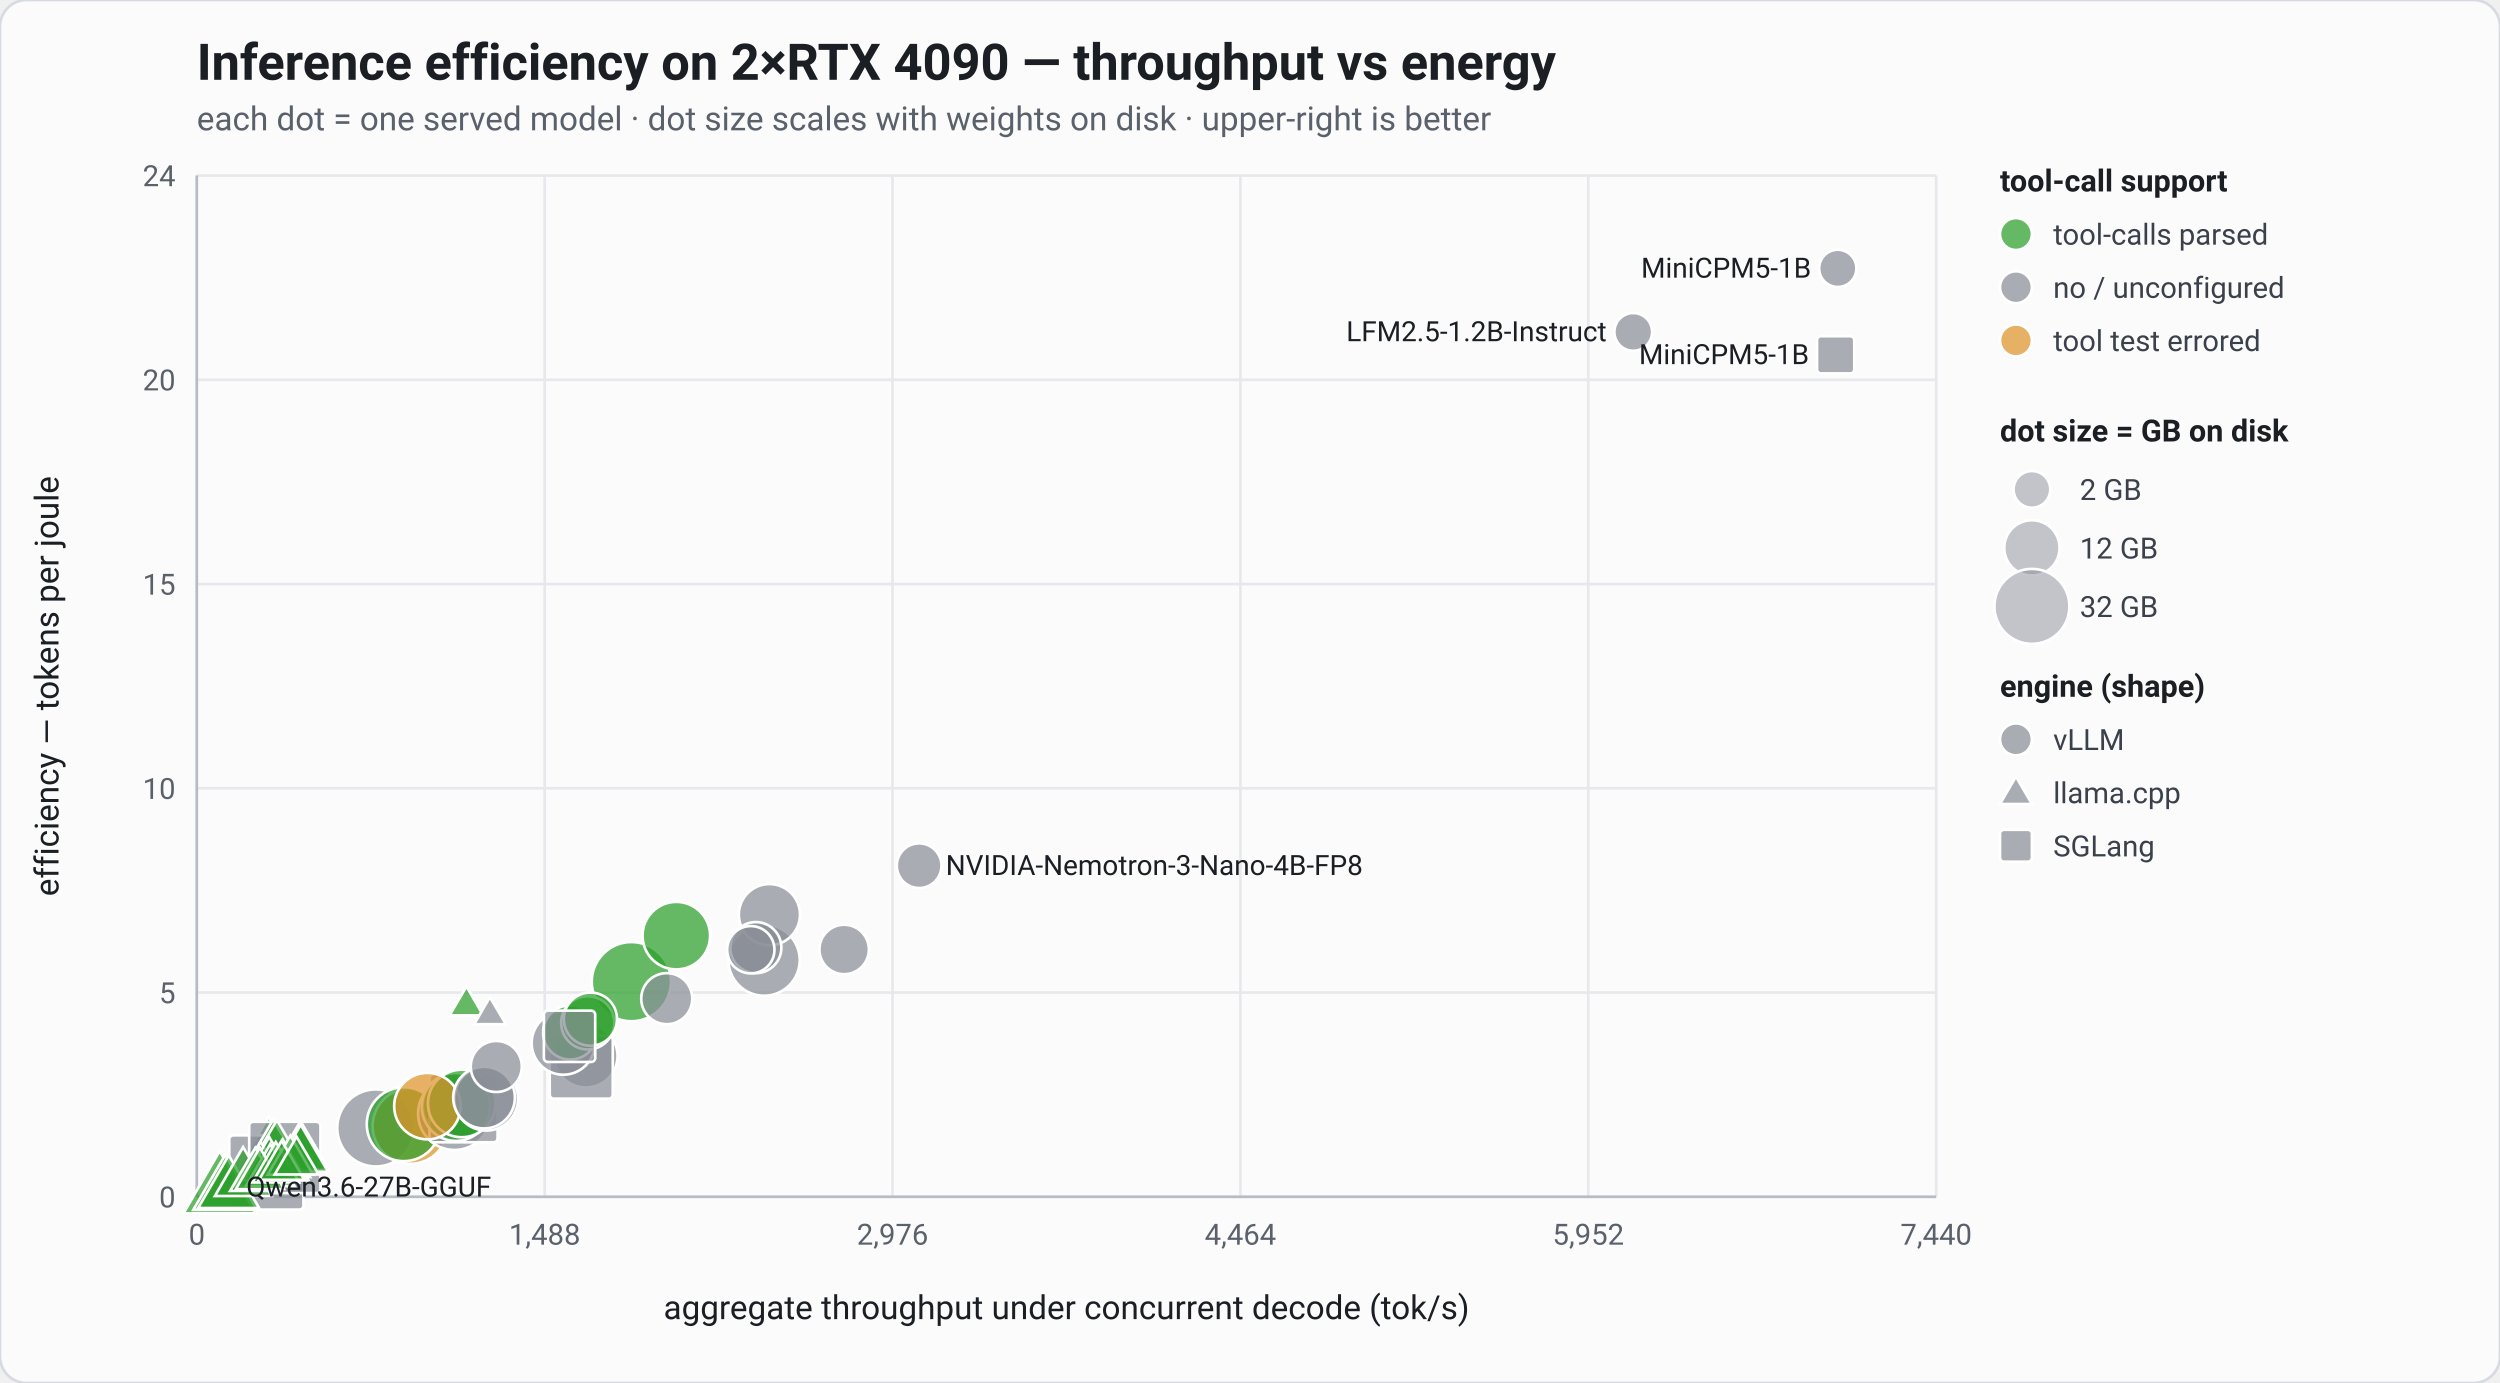
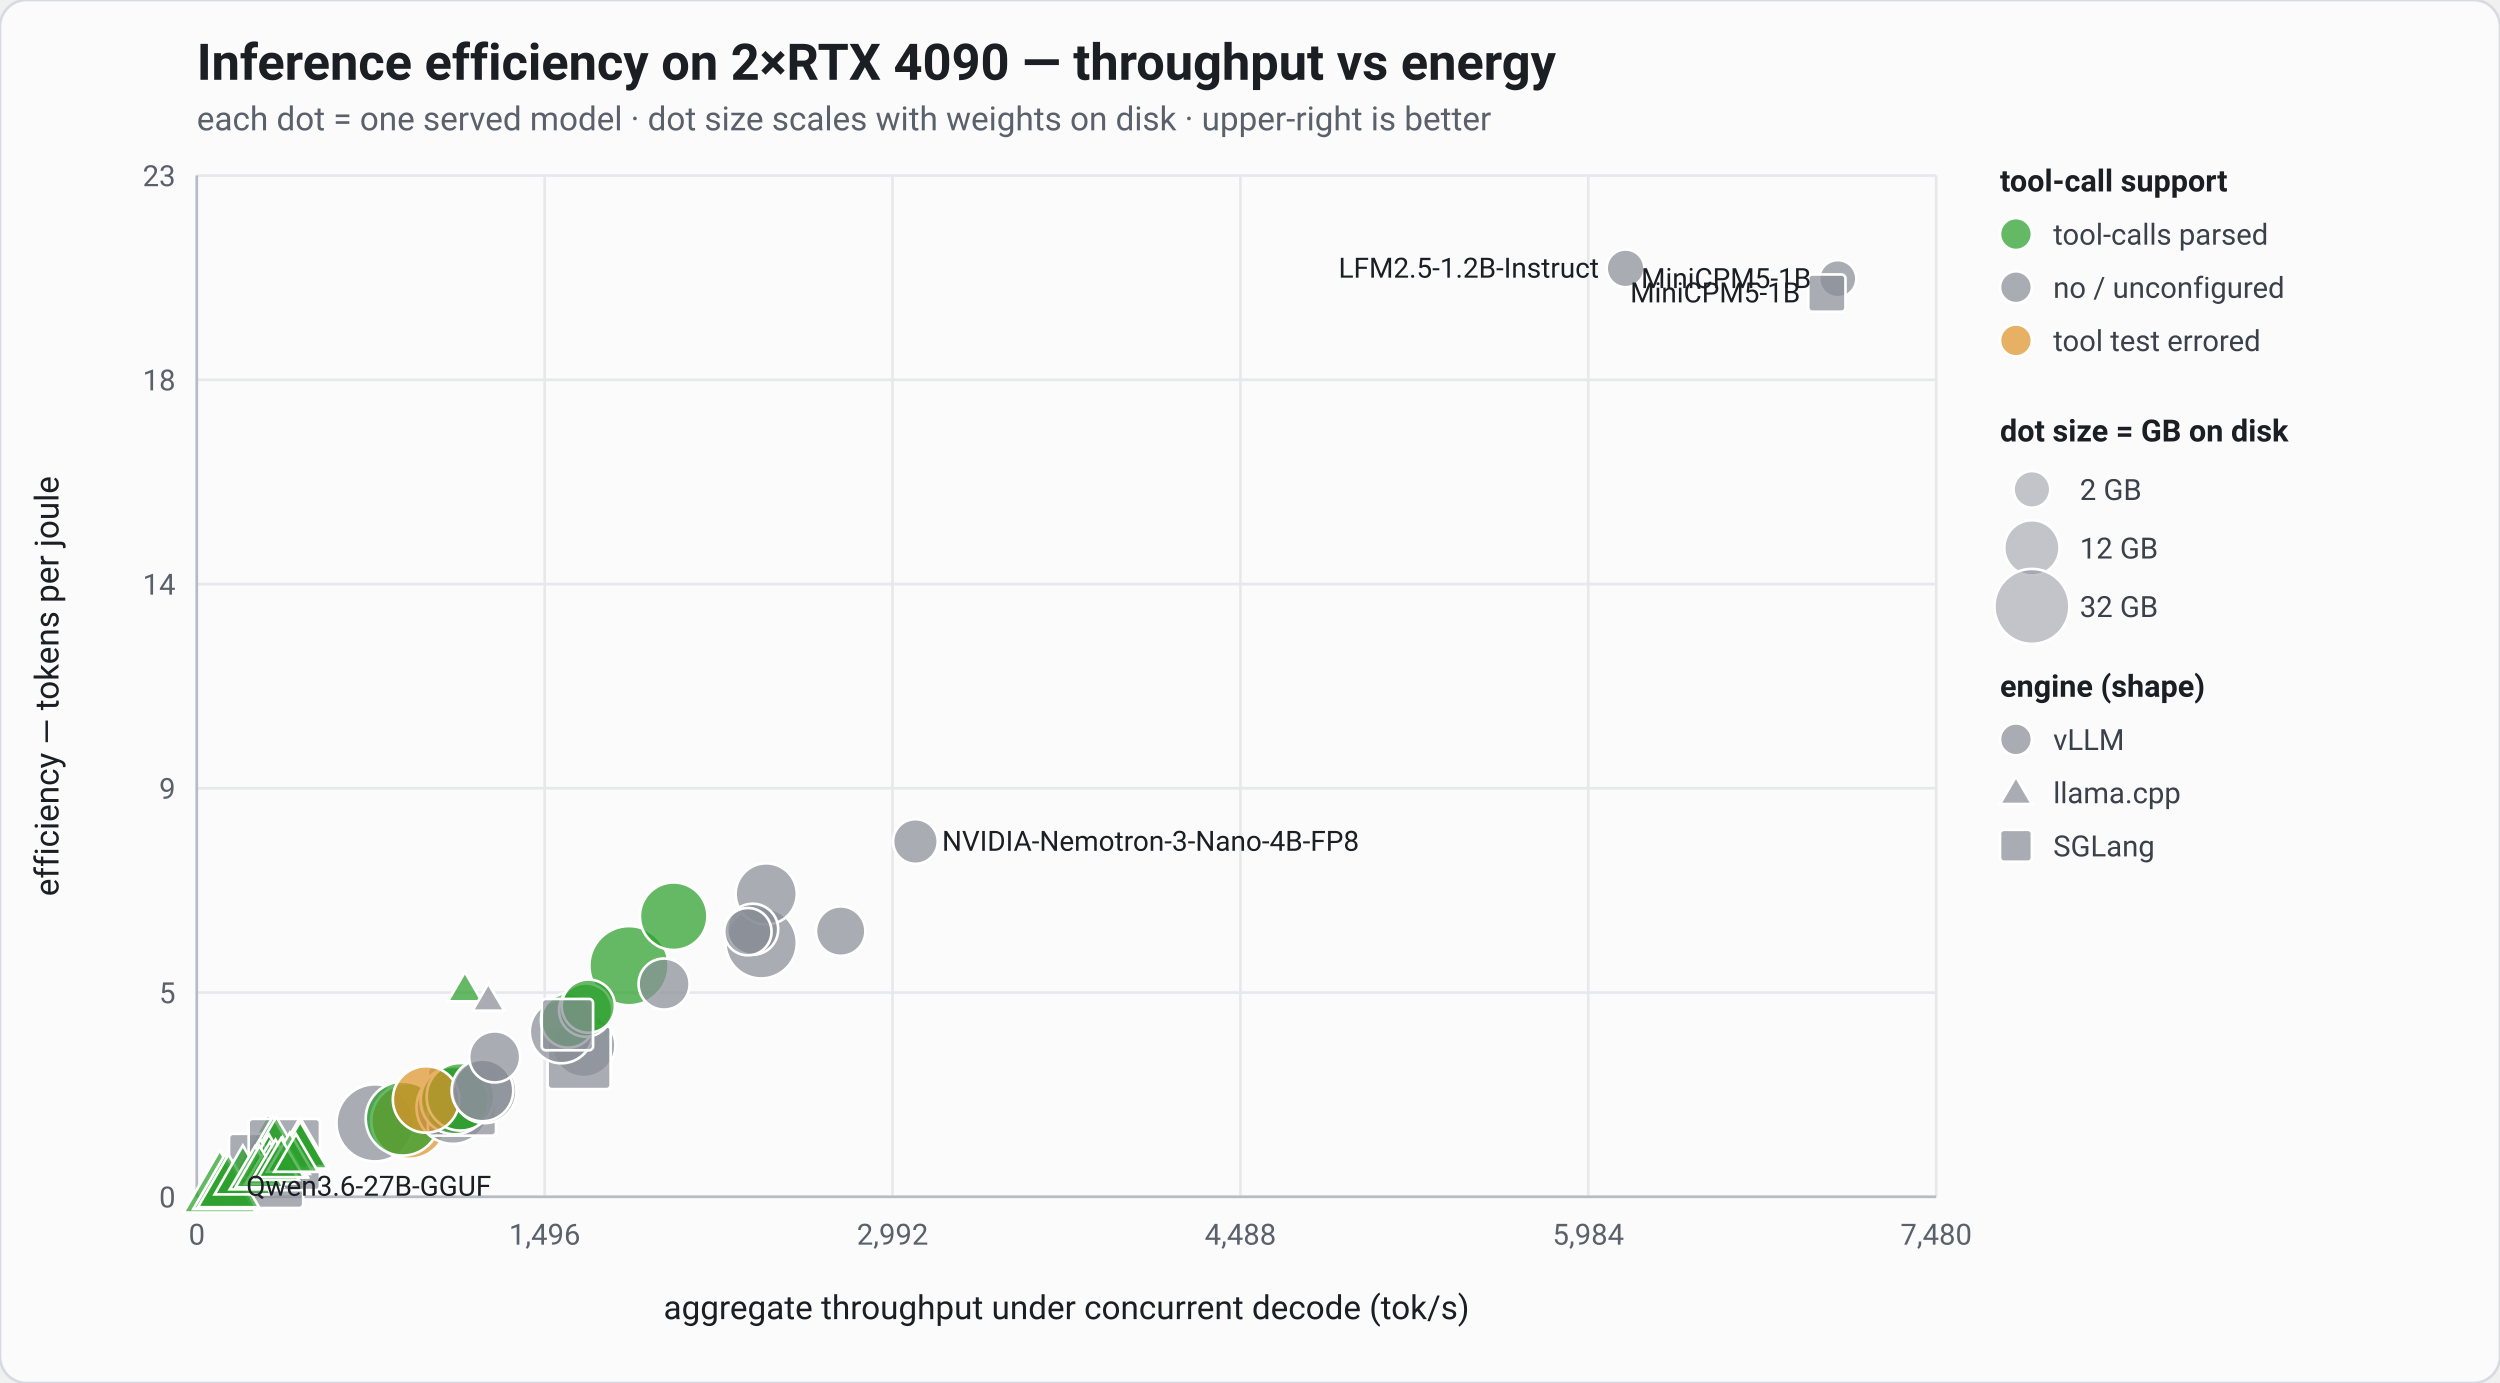
<svg xmlns="http://www.w3.org/2000/svg" width="940" height="520" viewBox="0 0 940 520" font-family="-apple-system,Segoe UI,Roboto,sans-serif">
  <rect x="0" y="0" width="940" height="520" rx="10" fill="#fbfbfc" stroke="#d7dae0" />
  <text x="74" y="30" font-size="19" font-weight="700" fill="#1b1f24">Inference efficiency on 2×RTX 4090 — throughput vs energy</text>
  <text x="74" y="49" font-size="12.5" fill="#5b616b">each dot = one served model · dot size scales with weights on disk · upper-right is better</text>
  <line x1="74.0" y1="66" x2="74.0" y2="450" stroke="#e6e8eb" />
  <text x="74.0" y="468" font-size="11" fill="#5b616b" text-anchor="middle">0</text>
  <line x1="74" y1="450.0" x2="728" y2="450.0" stroke="#e6e8eb" />
  <text x="66" y="454.0" font-size="11" fill="#5b616b" text-anchor="end">0</text>
  <line x1="204.8" y1="66" x2="204.8" y2="450" stroke="#e6e8eb" />
-   <text x="204.8" y="468" font-size="11" fill="#5b616b" text-anchor="middle">1,488</text>
+   <text x="204.8" y="468" font-size="11" fill="#5b616b" text-anchor="middle">1,496</text>
  <line x1="74" y1="373.2" x2="728" y2="373.2" stroke="#e6e8eb" />
  <text x="66" y="377.2" font-size="11" fill="#5b616b" text-anchor="end">5</text>
  <line x1="335.6" y1="66" x2="335.6" y2="450" stroke="#e6e8eb" />
-   <text x="335.6" y="468" font-size="11" fill="#5b616b" text-anchor="middle">2,976</text>
+   <text x="335.6" y="468" font-size="11" fill="#5b616b" text-anchor="middle">2,992</text>
  <line x1="74" y1="296.4" x2="728" y2="296.4" stroke="#e6e8eb" />
-   <text x="66" y="300.4" font-size="11" fill="#5b616b" text-anchor="end">10</text>
+   <text x="66" y="300.4" font-size="11" fill="#5b616b" text-anchor="end">9</text>
  <line x1="466.4" y1="66" x2="466.4" y2="450" stroke="#e6e8eb" />
-   <text x="466.4" y="468" font-size="11" fill="#5b616b" text-anchor="middle">4,464</text>
+   <text x="466.4" y="468" font-size="11" fill="#5b616b" text-anchor="middle">4,488</text>
  <line x1="74" y1="219.6" x2="728" y2="219.6" stroke="#e6e8eb" />
-   <text x="66" y="223.6" font-size="11" fill="#5b616b" text-anchor="end">15</text>
+   <text x="66" y="223.6" font-size="11" fill="#5b616b" text-anchor="end">14</text>
  <line x1="597.2" y1="66" x2="597.2" y2="450" stroke="#e6e8eb" />
-   <text x="597.2" y="468" font-size="11" fill="#5b616b" text-anchor="middle">5,952</text>
+   <text x="597.2" y="468" font-size="11" fill="#5b616b" text-anchor="middle">5,984</text>
  <line x1="74" y1="142.8" x2="728" y2="142.8" stroke="#e6e8eb" />
-   <text x="66" y="146.8" font-size="11" fill="#5b616b" text-anchor="end">20</text>
+   <text x="66" y="146.8" font-size="11" fill="#5b616b" text-anchor="end">18</text>
  <line x1="728.0" y1="66" x2="728.0" y2="450" stroke="#e6e8eb" />
-   <text x="728.0" y="468" font-size="11" fill="#5b616b" text-anchor="middle">7,440</text>
+   <text x="728.0" y="468" font-size="11" fill="#5b616b" text-anchor="middle">7,480</text>
  <line x1="74" y1="66.0" x2="728" y2="66.0" stroke="#e6e8eb" />
-   <text x="66" y="70.0" font-size="11" fill="#5b616b" text-anchor="end">24</text>
+   <text x="66" y="70.0" font-size="11" fill="#5b616b" text-anchor="end">23</text>
  <line x1="74" y1="450" x2="728" y2="450" stroke="#b7bcc4" />
  <line x1="74" y1="66" x2="74" y2="450" stroke="#b7bcc4" />
  <text x="401.0" y="496" font-size="12.5" fill="#1b1f24" text-anchor="middle">aggregate throughput under concurrent decode (tok/s)</text>
  <text x="22" y="258.0" font-size="12.5" fill="#1b1f24" text-anchor="middle" transform="rotate(-90 22 258.0)">efficiency — tokens per joule</text>
-   <circle cx="237.4" cy="369.1" r="14.9" fill="#2ca02c" fill-opacity="0.72" stroke="#ffffff" stroke-width="1" />
-   <polygon points="101.0,419.9 86.2,445.4 115.8,445.4" fill="#2ca02c" fill-opacity="0.72" stroke="#ffffff" stroke-width="1" />
-   <circle cx="141.3" cy="424.1" r="14.5" fill="#8a8f98" fill-opacity="0.72" stroke="#ffffff" stroke-width="1" />
-   <circle cx="154.3" cy="423.4" r="14.2" fill="#e0952b" fill-opacity="0.72" stroke="#ffffff" stroke-width="1" />
-   <circle cx="151.8" cy="422.7" r="13.9" fill="#2ca02c" fill-opacity="0.72" stroke="#ffffff" stroke-width="1" />
-   <rect x="86.2" y="426.9" width="27.9" height="27.9" rx="1.5" fill="#8a8f98" fill-opacity="0.72" stroke="#ffffff" stroke-width="1" />
-   <circle cx="170.9" cy="418.7" r="13.7" fill="#8a8f98" fill-opacity="0.72" stroke="#ffffff" stroke-width="1" />
-   <polygon points="82.6,432.8 69.0,456.2 96.2,456.2" fill="#2ca02c" fill-opacity="0.72" stroke="#ffffff" stroke-width="1" />
-   <circle cx="287.3" cy="361.0" r="13.4" fill="#8a8f98" fill-opacity="0.72" stroke="#ffffff" stroke-width="1" />
-   <rect x="93.7" y="421.8" width="26.8" height="26.8" rx="1.5" fill="#8a8f98" fill-opacity="0.72" stroke="#ffffff" stroke-width="1" />
-   <polygon points="102.7,421.0 89.5,443.8 116.0,443.8" fill="#2ca02c" fill-opacity="0.72" stroke="#ffffff" stroke-width="1" />
-   <circle cx="171.8" cy="415.7" r="12.8" fill="#2ca02c" fill-opacity="0.72" stroke="#ffffff" stroke-width="1" />
-   <rect x="161.5" y="403.9" width="25.6" height="25.6" rx="1.5" fill="#8a8f98" fill-opacity="0.72" stroke="#ffffff" stroke-width="1" />
-   <circle cx="171.4" cy="416.2" r="12.8" fill="#2ca02c" fill-opacity="0.72" stroke="#ffffff" stroke-width="1" />
-   <circle cx="254.3" cy="351.8" r="12.7" fill="#2ca02c" fill-opacity="0.72" stroke="#ffffff" stroke-width="1" />
-   <circle cx="173.6" cy="414.9" r="12.7" fill="#2ca02c" fill-opacity="0.72" stroke="#ffffff" stroke-width="1" />
-   <polygon points="104.1,421.2 91.6,442.6 116.6,442.6" fill="#2ca02c" fill-opacity="0.72" stroke="#ffffff" stroke-width="1" />
-   <circle cx="160.7" cy="415.9" r="12.5" fill="#e0952b" fill-opacity="0.72" stroke="#ffffff" stroke-width="1" />
-   <polygon points="84.7,434.2 72.7,454.9 96.7,454.9" fill="#2ca02c" fill-opacity="0.72" stroke="#ffffff" stroke-width="1" />
-   <circle cx="182.8" cy="413.1" r="12.0" fill="#8a8f98" fill-opacity="0.72" stroke="#ffffff" stroke-width="1" />
-   <circle cx="220.3" cy="397.0" r="11.9" fill="#8a8f98" fill-opacity="0.72" stroke="#ffffff" stroke-width="1" />
-   <rect x="206.7" y="389.4" width="23.7" height="23.7" rx="1.5" fill="#8a8f98" fill-opacity="0.72" stroke="#ffffff" stroke-width="1" />
-   <circle cx="211.8" cy="392.2" r="11.9" fill="#8a8f98" fill-opacity="0.72" stroke="#ffffff" stroke-width="1" />
-   <circle cx="182.0" cy="412.7" r="11.6" fill="#8a8f98" fill-opacity="0.72" stroke="#ffffff" stroke-width="1" />
-   <circle cx="289.3" cy="343.9" r="11.5" fill="#8a8f98" fill-opacity="0.72" stroke="#ffffff" stroke-width="1" />
-   <polygon points="86.0,434.4 74.5,454.2 97.4,454.2" fill="#2ca02c" fill-opacity="0.72" stroke="#ffffff" stroke-width="1" />
-   <polygon points="91.4,431.3 80.8,449.7 102.1,449.7" fill="#2ca02c" fill-opacity="0.72" stroke="#ffffff" stroke-width="1" />
-   <polygon points="113.1,421.7 102.7,439.6 123.5,439.6" fill="#2ca02c" fill-opacity="0.72" stroke="#ffffff" stroke-width="1" />
-   <polygon points="112.6,422.2 102.3,440.0 122.9,440.0" fill="#2ca02c" fill-opacity="0.72" stroke="#ffffff" stroke-width="1" />
-   <polygon points="113.1,422.9 102.8,440.6 123.4,440.6" fill="#2ca02c" fill-opacity="0.72" stroke="#ffffff" stroke-width="1" />
-   <circle cx="214.4" cy="388.2" r="10.2" fill="#2ca02c" fill-opacity="0.72" stroke="#ffffff" stroke-width="1" />
-   <circle cx="221.0" cy="384.6" r="10.0" fill="#2ca02c" fill-opacity="0.72" stroke="#ffffff" stroke-width="1" />
-   <circle cx="222.0" cy="383.2" r="10.0" fill="#2ca02c" fill-opacity="0.72" stroke="#ffffff" stroke-width="1" />
-   <polygon points="98.0,429.3 88.3,446.0 107.7,446.0" fill="#2ca02c" fill-opacity="0.72" stroke="#ffffff" stroke-width="1" />
-   <circle cx="250.7" cy="375.5" r="9.6" fill="#8a8f98" fill-opacity="0.72" stroke="#ffffff" stroke-width="1" />
-   <rect x="204.5" y="380.0" width="19.3" height="19.3" rx="1.5" fill="#8a8f98" fill-opacity="0.72" stroke="#ffffff" stroke-width="1" />
-   <circle cx="186.6" cy="401.0" r="9.6" fill="#8a8f98" fill-opacity="0.72" stroke="#ffffff" stroke-width="1" />
-   <circle cx="284.2" cy="356.3" r="9.6" fill="#8a8f98" fill-opacity="0.72" stroke="#ffffff" stroke-width="1" />
-   <polygon points="101.2,427.5 91.8,443.8 110.7,443.8" fill="#2ca02c" fill-opacity="0.72" stroke="#ffffff" stroke-width="1" />
-   <polygon points="96.0,431.6 86.5,447.8 105.4,447.8" fill="#2ca02c" fill-opacity="0.72" stroke="#ffffff" stroke-width="1" />
-   <circle cx="317.4" cy="357.0" r="9.3" fill="#8a8f98" fill-opacity="0.72" stroke="#ffffff" stroke-width="1" />
-   <polygon points="101.6,430.2 92.5,445.9 110.7,445.9" fill="#2ca02c" fill-opacity="0.72" stroke="#ffffff" stroke-width="1" />
-   <polygon points="97.7,431.5 88.7,447.1 106.8,447.1" fill="#2ca02c" fill-opacity="0.72" stroke="#ffffff" stroke-width="1" />
-   <circle cx="282.3" cy="357.1" r="8.9" fill="#8a8f98" fill-opacity="0.72" stroke="#ffffff" stroke-width="1" />
-   <polygon points="106.3,428.4 97.5,443.7 115.2,443.7" fill="#2ca02c" fill-opacity="0.72" stroke="#ffffff" stroke-width="1" />
-   <polygon points="103.7,429.4 94.9,444.6 112.5,444.6" fill="#2ca02c" fill-opacity="0.72" stroke="#ffffff" stroke-width="1" />
-   <polygon points="109.2,427.0 100.6,441.7 117.7,441.7" fill="#2ca02c" fill-opacity="0.72" stroke="#ffffff" stroke-width="1" />
-   <polygon points="105.9,428.9 97.4,443.6 114.4,443.6" fill="#2ca02c" fill-opacity="0.72" stroke="#ffffff" stroke-width="1" />
-   <circle cx="345.6" cy="325.5" r="8.4" fill="#8a8f98" fill-opacity="0.72" stroke="#ffffff" stroke-width="1" />
-   <polygon points="111.5,427.4 103.3,441.6 119.8,441.6" fill="#2ca02c" fill-opacity="0.72" stroke="#ffffff" stroke-width="1" />
-   <circle cx="614.1" cy="124.8" r="7.1" fill="#8a8f98" fill-opacity="0.72" stroke="#ffffff" stroke-width="1" />
-   <circle cx="691.0" cy="100.9" r="7.0" fill="#8a8f98" fill-opacity="0.72" stroke="#ffffff" stroke-width="1" />
-   <rect x="683.2" y="126.4" width="14.0" height="14.0" rx="1.5" fill="#8a8f98" fill-opacity="0.72" stroke="#ffffff" stroke-width="1" />
-   <polygon points="175.4,370.9 169.0,381.8 181.7,381.8" fill="#2ca02c" fill-opacity="0.72" stroke="#ffffff" stroke-width="1" />
-   <polygon points="184.2,374.9 178.3,385.1 190.2,385.1" fill="#8a8f98" fill-opacity="0.72" stroke="#ffffff" stroke-width="1" />
-   <text x="681.0" y="104.4" font-size="10.5" fill="#1b1f24" text-anchor="end">MiniCPM5-1B</text>
-   <text x="604.1" y="128.3" font-size="10.5" fill="#1b1f24" text-anchor="end">LFM2.5-1.2B-Instruct</text>
-   <text x="680.2" y="136.9" font-size="10.5" fill="#1b1f24" text-anchor="end">MiniCPM5-1B</text>
-   <text x="355.6" y="329.0" font-size="10.5" fill="#1b1f24" text-anchor="start">NVIDIA-Nemotron-3-Nano-4B-FP8</text>
-   <text x="92.6" y="449.9" font-size="10.5" fill="#1b1f24" text-anchor="start">Qwen3.6-27B-GGUF</text>
+   <circle cx="236.5" cy="363.1" r="14.9" fill="#2ca02c" fill-opacity="0.72" stroke="#ffffff" stroke-width="1" />
+   <polygon points="100.8,418.8 86.0,444.3 115.7,444.3" fill="#2ca02c" fill-opacity="0.72" stroke="#ffffff" stroke-width="1" />
+   <circle cx="141.0" cy="422.2" r="14.5" fill="#8a8f98" fill-opacity="0.72" stroke="#ffffff" stroke-width="1" />
+   <circle cx="153.8" cy="421.5" r="14.2" fill="#e0952b" fill-opacity="0.72" stroke="#ffffff" stroke-width="1" />
+   <circle cx="151.4" cy="420.6" r="13.9" fill="#2ca02c" fill-opacity="0.72" stroke="#ffffff" stroke-width="1" />
+   <rect x="86.1" y="426.3" width="27.9" height="27.9" rx="1.5" fill="#8a8f98" fill-opacity="0.72" stroke="#ffffff" stroke-width="1" />
+   <circle cx="170.3" cy="416.4" r="13.7" fill="#8a8f98" fill-opacity="0.72" stroke="#ffffff" stroke-width="1" />
+   <polygon points="82.6,432.5 69.0,455.9 96.2,455.9" fill="#2ca02c" fill-opacity="0.72" stroke="#ffffff" stroke-width="1" />
+   <circle cx="286.2" cy="354.5" r="13.4" fill="#8a8f98" fill-opacity="0.72" stroke="#ffffff" stroke-width="1" />
+   <rect x="93.5" y="420.7" width="26.8" height="26.8" rx="1.5" fill="#8a8f98" fill-opacity="0.72" stroke="#ffffff" stroke-width="1" />
+   <polygon points="102.6,419.9 89.3,442.7 115.8,442.7" fill="#2ca02c" fill-opacity="0.72" stroke="#ffffff" stroke-width="1" />
+   <circle cx="171.3" cy="413.2" r="12.8" fill="#2ca02c" fill-opacity="0.72" stroke="#ffffff" stroke-width="1" />
+   <rect x="160.9" y="401.4" width="25.6" height="25.6" rx="1.5" fill="#8a8f98" fill-opacity="0.72" stroke="#ffffff" stroke-width="1" />
+   <circle cx="170.9" cy="413.7" r="12.8" fill="#2ca02c" fill-opacity="0.72" stroke="#ffffff" stroke-width="1" />
+   <circle cx="253.3" cy="344.5" r="12.7" fill="#2ca02c" fill-opacity="0.72" stroke="#ffffff" stroke-width="1" />
+   <circle cx="173.1" cy="412.4" r="12.7" fill="#2ca02c" fill-opacity="0.72" stroke="#ffffff" stroke-width="1" />
+   <polygon points="103.9,420.0 91.4,441.4 116.4,441.4" fill="#2ca02c" fill-opacity="0.72" stroke="#ffffff" stroke-width="1" />
+   <circle cx="160.2" cy="413.4" r="12.5" fill="#e0952b" fill-opacity="0.72" stroke="#ffffff" stroke-width="1" />
+   <polygon points="84.7,433.9 72.7,454.6 96.7,454.6" fill="#2ca02c" fill-opacity="0.72" stroke="#ffffff" stroke-width="1" />
+   <circle cx="182.2" cy="410.3" r="12.0" fill="#8a8f98" fill-opacity="0.72" stroke="#ffffff" stroke-width="1" />
+   <circle cx="219.5" cy="393.1" r="11.9" fill="#8a8f98" fill-opacity="0.72" stroke="#ffffff" stroke-width="1" />
+   <rect x="205.9" y="385.8" width="23.7" height="23.7" rx="1.5" fill="#8a8f98" fill-opacity="0.72" stroke="#ffffff" stroke-width="1" />
+   <circle cx="211.1" cy="387.9" r="11.9" fill="#8a8f98" fill-opacity="0.72" stroke="#ffffff" stroke-width="1" />
+   <circle cx="181.4" cy="410.0" r="11.6" fill="#8a8f98" fill-opacity="0.72" stroke="#ffffff" stroke-width="1" />
+   <circle cx="288.1" cy="336.1" r="11.5" fill="#8a8f98" fill-opacity="0.72" stroke="#ffffff" stroke-width="1" />
+   <polygon points="85.9,434.1 74.4,453.9 97.4,453.9" fill="#2ca02c" fill-opacity="0.72" stroke="#ffffff" stroke-width="1" />
+   <polygon points="91.3,430.7 80.7,449.1 102.0,449.1" fill="#2ca02c" fill-opacity="0.72" stroke="#ffffff" stroke-width="1" />
+   <polygon points="112.9,420.4 102.5,438.3 123.3,438.3" fill="#2ca02c" fill-opacity="0.72" stroke="#ffffff" stroke-width="1" />
+   <polygon points="112.4,421.0 102.1,438.7 122.7,438.7" fill="#2ca02c" fill-opacity="0.72" stroke="#ffffff" stroke-width="1" />
+   <polygon points="112.9,421.7 102.6,439.4 123.2,439.4" fill="#2ca02c" fill-opacity="0.72" stroke="#ffffff" stroke-width="1" />
+   <circle cx="213.6" cy="383.7" r="10.2" fill="#2ca02c" fill-opacity="0.72" stroke="#ffffff" stroke-width="1" />
+   <circle cx="220.2" cy="379.8" r="10.0" fill="#2ca02c" fill-opacity="0.72" stroke="#ffffff" stroke-width="1" />
+   <circle cx="221.2" cy="378.3" r="10.0" fill="#2ca02c" fill-opacity="0.72" stroke="#ffffff" stroke-width="1" />
+   <polygon points="97.9,428.4 88.1,445.2 107.6,445.2" fill="#2ca02c" fill-opacity="0.72" stroke="#ffffff" stroke-width="1" />
+   <circle cx="249.7" cy="370.0" r="9.6" fill="#8a8f98" fill-opacity="0.72" stroke="#ffffff" stroke-width="1" />
+   <rect x="203.7" y="375.6" width="19.3" height="19.3" rx="1.5" fill="#8a8f98" fill-opacity="0.72" stroke="#ffffff" stroke-width="1" />
+   <circle cx="186.0" cy="397.4" r="9.6" fill="#8a8f98" fill-opacity="0.72" stroke="#ffffff" stroke-width="1" />
+   <circle cx="283.0" cy="349.4" r="9.6" fill="#8a8f98" fill-opacity="0.72" stroke="#ffffff" stroke-width="1" />
+   <polygon points="101.1,426.5 91.6,442.8 110.6,442.8" fill="#2ca02c" fill-opacity="0.72" stroke="#ffffff" stroke-width="1" />
+   <polygon points="95.9,431.0 86.4,447.2 105.3,447.2" fill="#2ca02c" fill-opacity="0.72" stroke="#ffffff" stroke-width="1" />
+   <circle cx="316.1" cy="350.1" r="9.3" fill="#8a8f98" fill-opacity="0.72" stroke="#ffffff" stroke-width="1" />
+   <polygon points="101.5,429.4 92.3,445.1 110.6,445.1" fill="#2ca02c" fill-opacity="0.72" stroke="#ffffff" stroke-width="1" />
+   <polygon points="97.6,430.8 88.6,446.4 106.6,446.4" fill="#2ca02c" fill-opacity="0.72" stroke="#ffffff" stroke-width="1" />
+   <circle cx="281.2" cy="350.3" r="8.9" fill="#8a8f98" fill-opacity="0.72" stroke="#ffffff" stroke-width="1" />
+   <polygon points="106.2,427.5 97.3,442.7 115.0,442.7" fill="#2ca02c" fill-opacity="0.72" stroke="#ffffff" stroke-width="1" />
+   <polygon points="103.6,428.5 94.7,443.7 112.4,443.7" fill="#2ca02c" fill-opacity="0.72" stroke="#ffffff" stroke-width="1" />
+   <polygon points="109.0,425.9 100.4,440.6 117.5,440.6" fill="#2ca02c" fill-opacity="0.72" stroke="#ffffff" stroke-width="1" />
+   <polygon points="105.7,428.0 97.2,442.6 114.3,442.6" fill="#2ca02c" fill-opacity="0.72" stroke="#ffffff" stroke-width="1" />
+   <circle cx="344.2" cy="316.4" r="8.4" fill="#8a8f98" fill-opacity="0.72" stroke="#ffffff" stroke-width="1" />
+   <polygon points="111.3,426.4 103.1,440.6 119.6,440.6" fill="#2ca02c" fill-opacity="0.72" stroke="#ffffff" stroke-width="1" />
+   <circle cx="611.2" cy="100.9" r="7.1" fill="#8a8f98" fill-opacity="0.72" stroke="#ffffff" stroke-width="1" />
+   <circle cx="691.0" cy="104.8" r="7.0" fill="#8a8f98" fill-opacity="0.72" stroke="#ffffff" stroke-width="1" />
+   <rect x="679.9" y="103.2" width="14.0" height="14.0" rx="1.5" fill="#8a8f98" fill-opacity="0.72" stroke="#ffffff" stroke-width="1" />
+   <polygon points="174.8,365.5 168.4,376.5 181.2,376.5" fill="#2ca02c" fill-opacity="0.72" stroke="#ffffff" stroke-width="1" />
+   <polygon points="183.6,369.8 177.7,380.0 189.6,380.0" fill="#8a8f98" fill-opacity="0.72" stroke="#ffffff" stroke-width="1" />
+   <text x="601.2" y="104.4" font-size="10.5" fill="#1b1f24" text-anchor="end">LFM2.5-1.2B-Instruct</text>
+   <text x="681.0" y="108.3" font-size="10.5" fill="#1b1f24" text-anchor="end">MiniCPM5-1B</text>
+   <text x="676.9" y="113.7" font-size="10.5" fill="#1b1f24" text-anchor="end">MiniCPM5-1B</text>
+   <text x="354.2" y="319.9" font-size="10.5" fill="#1b1f24" text-anchor="start">NVIDIA-Nemotron-3-Nano-4B-FP8</text>
+   <text x="92.6" y="449.6" font-size="10.5" fill="#1b1f24" text-anchor="start">Qwen3.6-27B-GGUF</text>
  <text x="752" y="72" font-size="11.5" font-weight="700" fill="#1b1f24">tool-call support</text>
  <circle cx="758" cy="88.0" r="6" fill="#2ca02c" fill-opacity="0.72" stroke="#ffffff" />
  <text x="772" y="92" font-size="11" fill="#3b414a">tool-calls parsed</text>
  <circle cx="758" cy="108.0" r="6" fill="#8a8f98" fill-opacity="0.72" stroke="#ffffff" />
  <text x="772" y="112" font-size="11" fill="#3b414a">no / unconfigured</text>
  <circle cx="758" cy="128.0" r="6" fill="#e0952b" fill-opacity="0.72" stroke="#ffffff" />
  <text x="772" y="132" font-size="11" fill="#3b414a">tool test errored</text>
  <text x="752" y="166" font-size="11.5" font-weight="700" fill="#1b1f24">dot size = GB on disk</text>
  <circle cx="764" cy="184.0" r="6.9" fill="#8a8f98" fill-opacity="0.5" stroke="#ffffff" />
  <text x="782" y="188" font-size="11" fill="#3b414a">2 GB</text>
  <circle cx="764" cy="206.0" r="10.4" fill="#8a8f98" fill-opacity="0.5" stroke="#ffffff" />
  <text x="782" y="210" font-size="11" fill="#3b414a">12 GB</text>
  <circle cx="764" cy="228.0" r="14.1" fill="#8a8f98" fill-opacity="0.5" stroke="#ffffff" />
  <text x="782" y="232" font-size="11" fill="#3b414a">32 GB</text>
  <text x="752" y="262" font-size="11.5" font-weight="700" fill="#1b1f24">engine (shape)</text>
  <circle cx="758.0" cy="278.0" r="6.0" fill="#8a8f98" fill-opacity="0.72" stroke="#ffffff" stroke-width="1" />
  <text x="772" y="282" font-size="11" fill="#3b414a">vLLM</text>
  <polygon points="758.0,292.0 752.0,302.3 764.0,302.3" fill="#8a8f98" fill-opacity="0.72" stroke="#ffffff" stroke-width="1" />
  <text x="772" y="302" font-size="11" fill="#3b414a">llama.cpp</text>
  <rect x="752.0" y="312.0" width="12.0" height="12.0" rx="1.5" fill="#8a8f98" fill-opacity="0.72" stroke="#ffffff" stroke-width="1" />
  <text x="772" y="322" font-size="11" fill="#3b414a">SGLang</text>
</svg>
